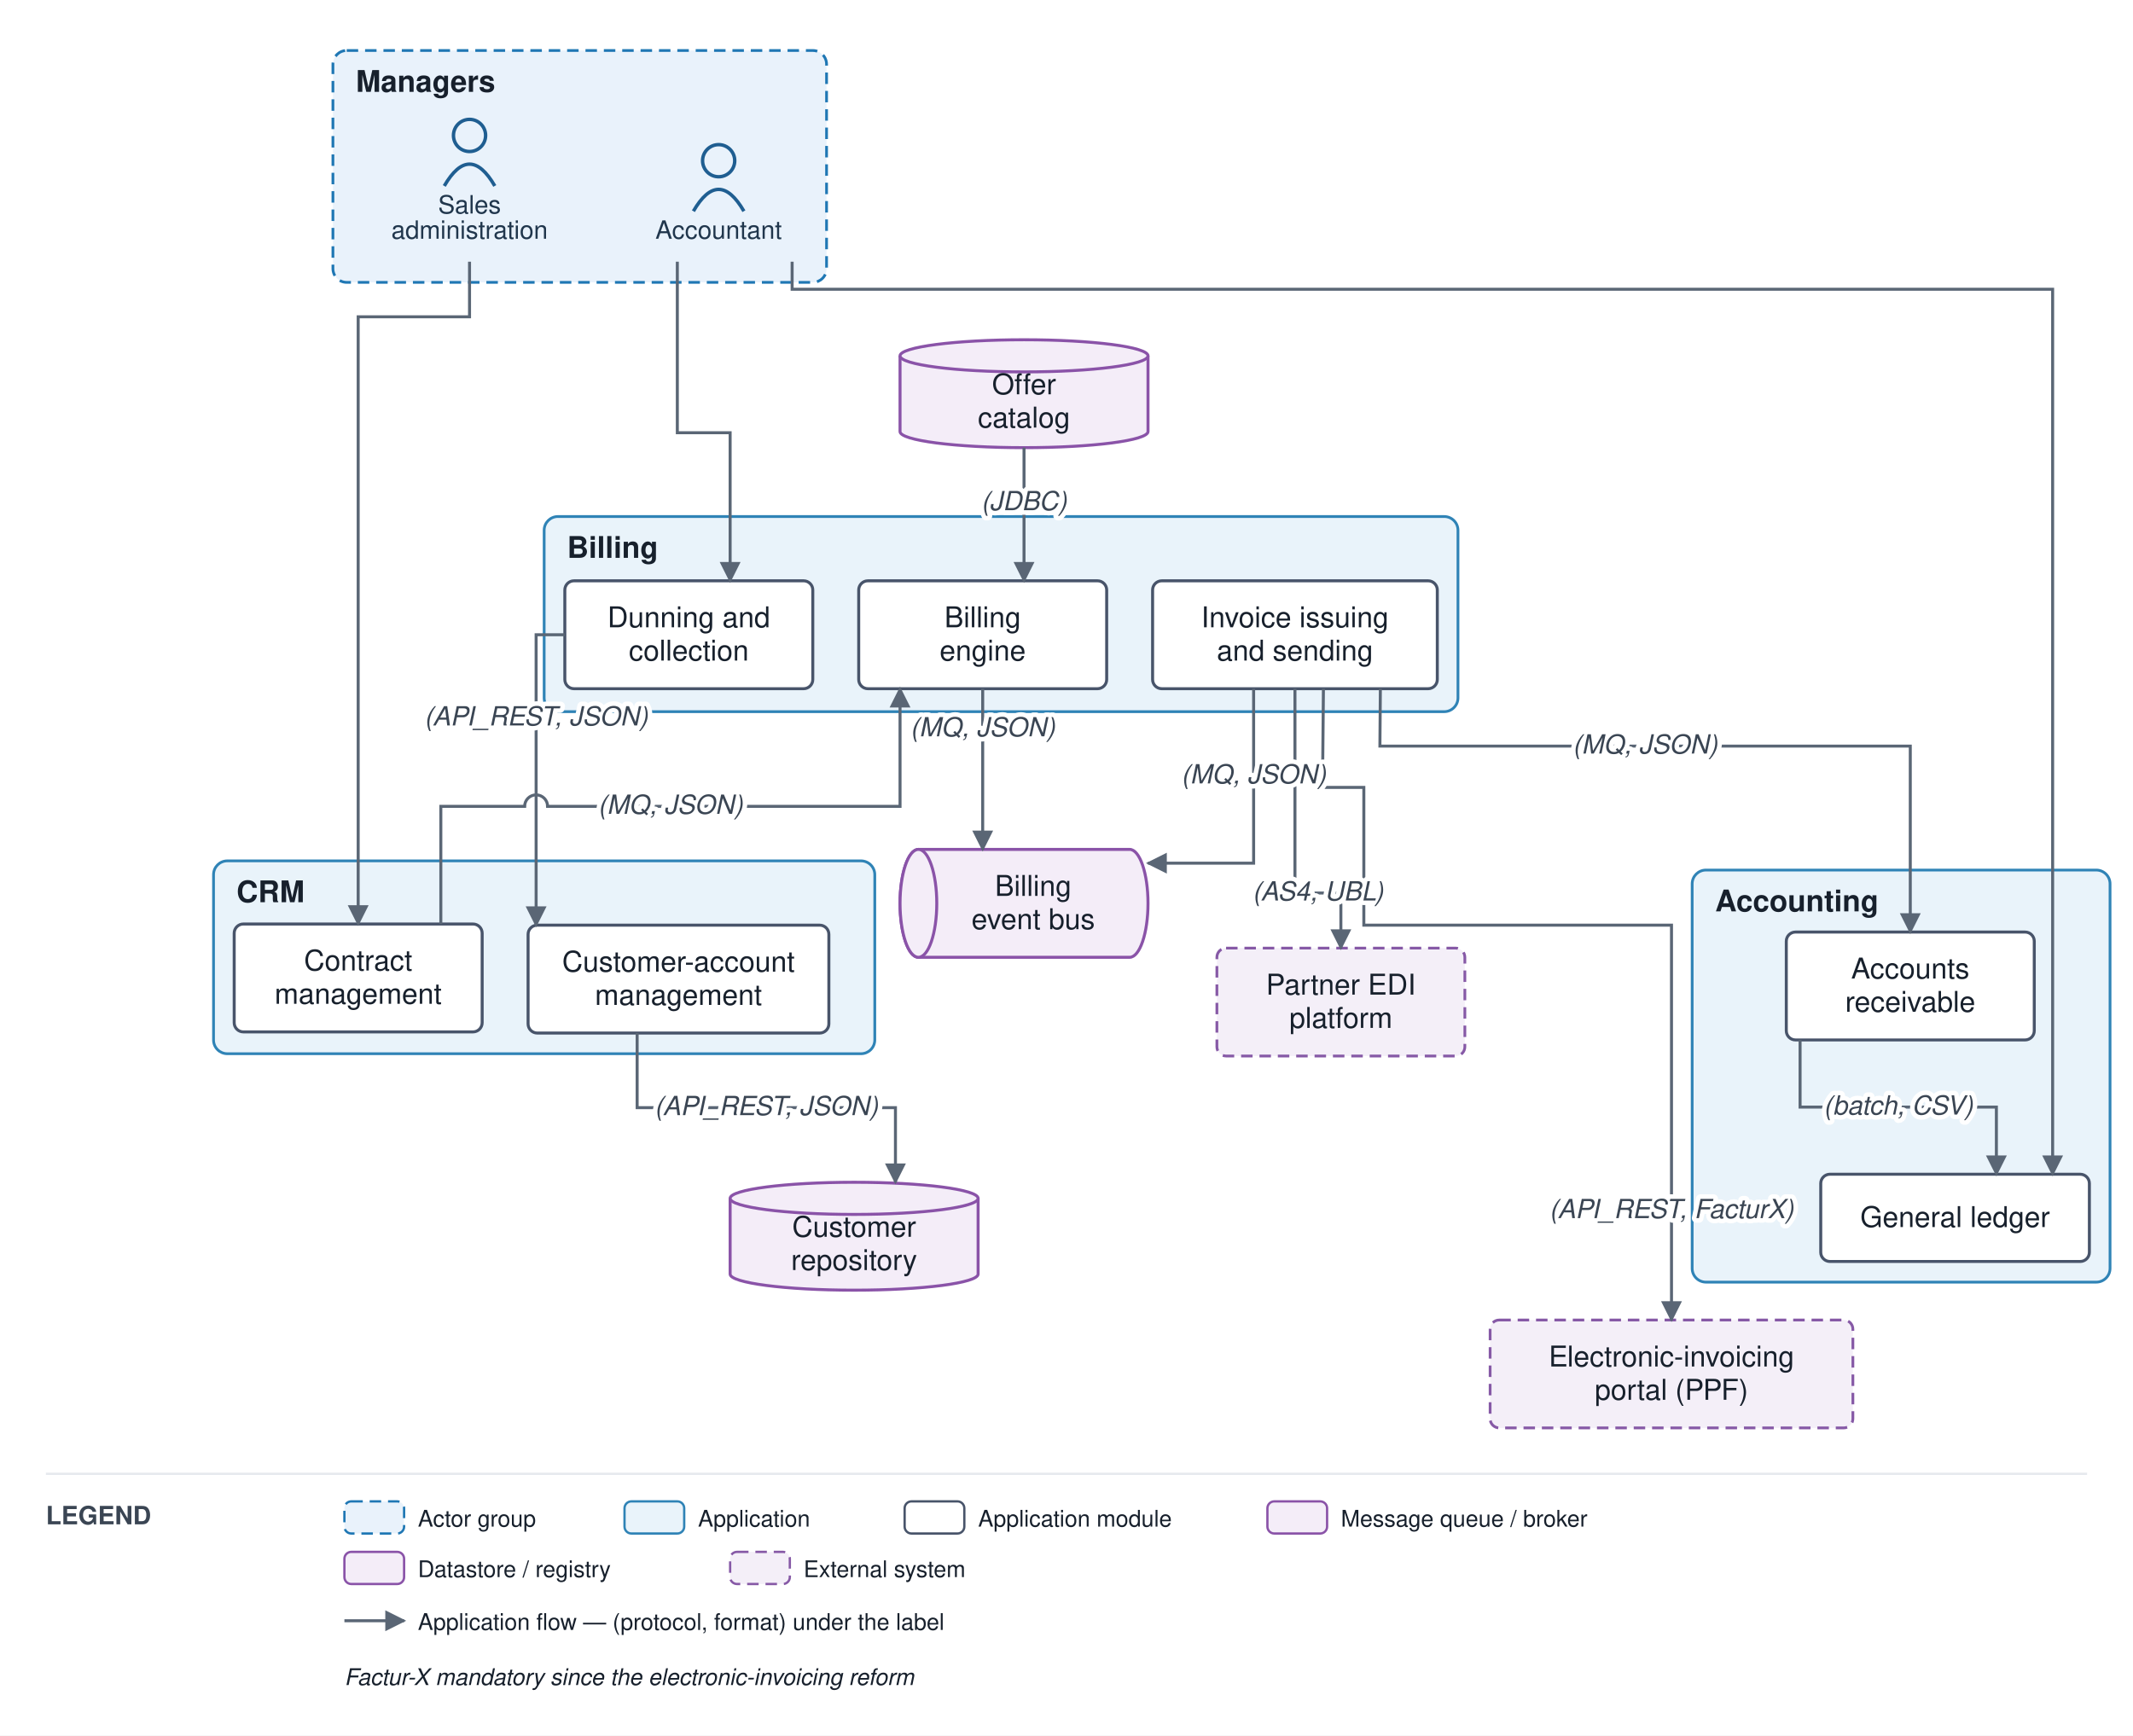
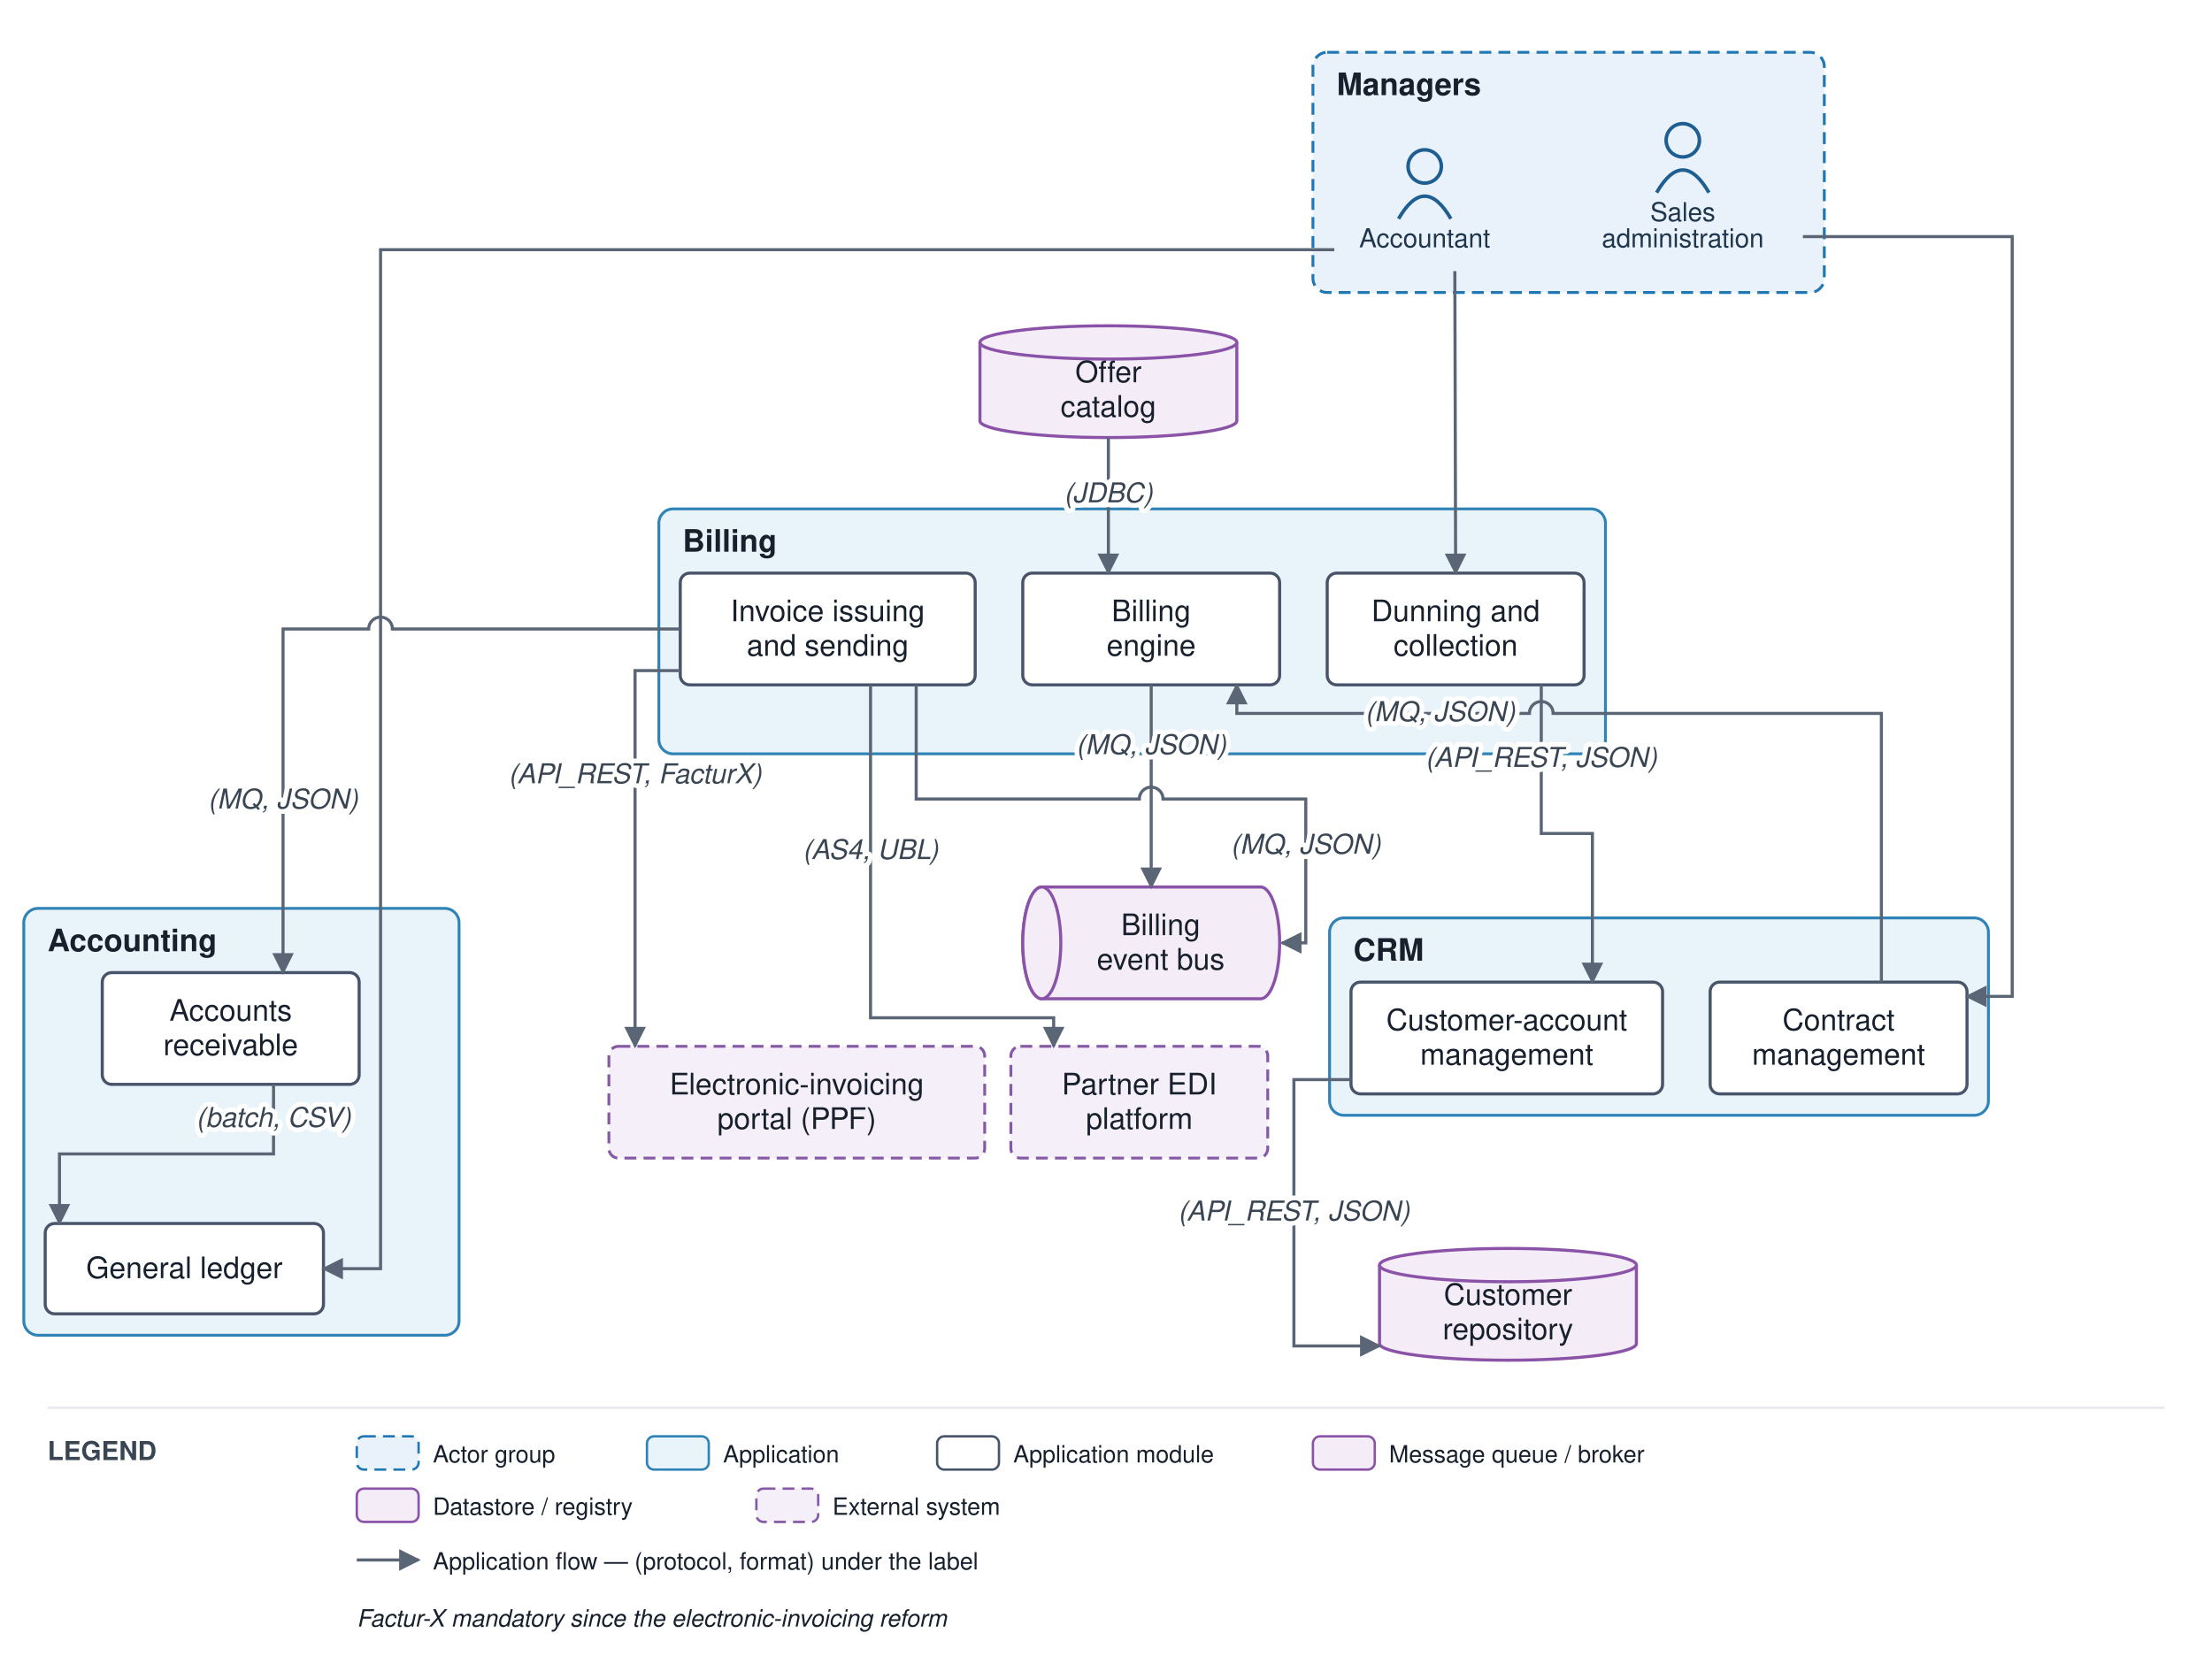
- <svg xmlns="http://www.w3.org/2000/svg" viewBox="0 0 929 756" font-family="Helvetica,Arial,sans-serif">
+ <svg xmlns="http://www.w3.org/2000/svg" viewBox="0 0 930 706" font-family="Helvetica,Arial,sans-serif">
  <defs>
    <marker id="arr" viewBox="0 0 10 10" refX="9" refY="5" markerWidth="7" markerHeight="7" orient="auto-start-reverse">
      <path d="M0,0 L10,5 L0,10 z" fill="#5a6675" />
    </marker>
  </defs>
-   <rect width="929" height="756" fill="#ffffff" />
-   <rect x="145" y="22" width="215" height="101" rx="6" fill="#e9f2fb" stroke="#1f77b4" stroke-width="1.2" stroke-dasharray="5 3" />
-   <text x="155" y="40" font-size="13" font-weight="bold" fill="#17202c">Managers</text>
-   <rect x="93" y="375" width="288" height="84" rx="6" fill="#e9f3fa" stroke="#2f83b6" stroke-width="1.2" />
-   <text x="103" y="393" font-size="13" font-weight="bold" fill="#17202c">CRM</text>
-   <rect x="237" y="225" width="398" height="85" rx="6" fill="#e9f3fa" stroke="#2f83b6" stroke-width="1.2" />
-   <text x="247" y="243" font-size="13" font-weight="bold" fill="#17202c">Billing</text>
-   <rect x="737" y="379" width="182" height="179.5" rx="6" fill="#e9f3fa" stroke="#2f83b6" stroke-width="1.2" />
-   <text x="747" y="397" font-size="13" font-weight="bold" fill="#17202c">Accounting</text>
-   <circle cx="313" cy="70" r="7" fill="none" stroke="#1f5e91" stroke-width="1.5" />
-   <path d="M 302 92 q 11 -19 22 0" fill="none" stroke="#1f5e91" stroke-width="1.5" />
-   <text x="313" y="104" font-size="11" text-anchor="middle" fill="#20364c">Accountant</text>
-   <circle cx="204.5" cy="59" r="7" fill="none" stroke="#1f5e91" stroke-width="1.5" />
-   <path d="M 193.5 81 q 11 -19 22 0" fill="none" stroke="#1f5e91" stroke-width="1.5" />
-   <text x="204.5" y="93" font-size="11" text-anchor="middle" fill="#20364c">Sales</text>
-   <text x="204.5" y="104" font-size="11" text-anchor="middle" fill="#20364c">administration</text>
-   <rect x="230" y="403" width="131" height="47" rx="4" fill="#ffffff" stroke="#48546a" stroke-width="1.3" />
-   <text x="295.5" y="423.25" font-size="12.5" text-anchor="middle" fill="#17202c">Customer-account</text>
-   <text x="295.5" y="437.75" font-size="12.5" text-anchor="middle" fill="#17202c">management</text>
-   <rect x="102" y="402.5" width="108" height="47" rx="4" fill="#ffffff" stroke="#48546a" stroke-width="1.3" />
-   <text x="156" y="422.75" font-size="12.5" text-anchor="middle" fill="#17202c">Contract</text>
-   <text x="156" y="437.25" font-size="12.5" text-anchor="middle" fill="#17202c">management</text>
-   <rect x="374" y="253" width="108" height="47" rx="4" fill="#ffffff" stroke="#48546a" stroke-width="1.3" />
-   <text x="428" y="273.25" font-size="12.5" text-anchor="middle" fill="#17202c">Billing</text>
-   <text x="428" y="287.75" font-size="12.5" text-anchor="middle" fill="#17202c">engine</text>
-   <rect x="502" y="253" width="124" height="47" rx="4" fill="#ffffff" stroke="#48546a" stroke-width="1.3" />
-   <text x="564" y="273.25" font-size="12.5" text-anchor="middle" fill="#17202c">Invoice issuing</text>
-   <text x="564" y="287.75" font-size="12.5" text-anchor="middle" fill="#17202c">and sending</text>
-   <rect x="246" y="253" width="108" height="47" rx="4" fill="#ffffff" stroke="#48546a" stroke-width="1.3" />
-   <text x="300" y="273.25" font-size="12.5" text-anchor="middle" fill="#17202c">Dunning and</text>
-   <text x="300" y="287.75" font-size="12.5" text-anchor="middle" fill="#17202c">collection</text>
-   <rect x="793" y="511.5" width="117" height="38" rx="4" fill="#ffffff" stroke="#48546a" stroke-width="1.3" />
-   <text x="851.5" y="534.5" font-size="12.5" text-anchor="middle" fill="#17202c">General ledger</text>
-   <rect x="778" y="406" width="108" height="47" rx="4" fill="#ffffff" stroke="#48546a" stroke-width="1.3" />
-   <text x="832" y="426.25" font-size="12.5" text-anchor="middle" fill="#17202c">Accounts</text>
-   <text x="832" y="440.75" font-size="12.5" text-anchor="middle" fill="#17202c">receivable</text>
-   <path d="M 400 370 h 92 a 8 23.5 0 0 1 0 47 h -92 a 8 23.5 0 0 1 0 -47" fill="#f4edf8" stroke="#8a53a8" stroke-width="1.3" />
-   <ellipse cx="400" cy="393.5" rx="8" ry="23.5" fill="#f4edf8" stroke="#8a53a8" stroke-width="1.3" />
-   <text x="450" y="390.25" font-size="12.5" text-anchor="middle" fill="#17202c">Billing</text>
-   <text x="450" y="404.75" font-size="12.5" text-anchor="middle" fill="#17202c">event bus</text>
-   <path d="M 318 522 v 33 a 54 7 0 0 0 108 0 v -33" fill="#f4edf8" stroke="#8a53a8" stroke-width="1.3" />
-   <ellipse cx="372" cy="522" rx="54" ry="7" fill="#f4edf8" stroke="#8a53a8" stroke-width="1.3" />
-   <text x="372" y="538.75" font-size="12.5" text-anchor="middle" fill="#17202c">Customer</text>
-   <text x="372" y="553.25" font-size="12.5" text-anchor="middle" fill="#17202c">repository</text>
-   <path d="M 392 155 v 33 a 54 7 0 0 0 108 0 v -33" fill="#f4edf8" stroke="#8a53a8" stroke-width="1.3" />
-   <ellipse cx="446" cy="155" rx="54" ry="7" fill="#f4edf8" stroke="#8a53a8" stroke-width="1.3" />
-   <text x="446" y="171.75" font-size="12.5" text-anchor="middle" fill="#17202c">Offer</text>
-   <text x="446" y="186.25" font-size="12.5" text-anchor="middle" fill="#17202c">catalog</text>
-   <rect x="530" y="413" width="108" height="47" rx="4" fill="#f4eff8" stroke="#8659a6" stroke-width="1.2" stroke-dasharray="5 3" />
-   <text x="584" y="433.25" font-size="12.5" text-anchor="middle" fill="#17202c">Partner EDI</text>
-   <text x="584" y="447.75" font-size="12.5" text-anchor="middle" fill="#17202c">platform</text>
-   <rect x="649" y="575" width="158" height="47" rx="4" fill="#f4eff8" stroke="#8659a6" stroke-width="1.2" stroke-dasharray="5 3" />
-   <text x="728" y="595.25" font-size="12.5" text-anchor="middle" fill="#17202c">Electronic-invoicing</text>
-   <text x="728" y="609.75" font-size="12.5" text-anchor="middle" fill="#17202c">portal (PPF)</text>
-   <path d="M 204.5 114 L 204.5 138 L 156 138 L 156 402.5" fill="none" stroke="#5a6675" stroke-width="1.3" marker-end="url(#arr)" />
-   <path d="M 277.5 450 L 277.5 482.5 L 390 482.5 L 390 515" fill="none" stroke="#5a6675" stroke-width="1.3" marker-end="url(#arr)" />
-   <path d="M 192 402.5 L 192 351.25 L 228.5 351.25 A 5 5 0 0 1 238.5 351.25 L 392 351.25 L 392 300" fill="none" stroke="#5a6675" stroke-width="1.3" marker-end="url(#arr)" />
-   <path d="M 446 195 L 446 253" fill="none" stroke="#5a6675" stroke-width="1.3" marker-end="url(#arr)" />
-   <path d="M 428 300 L 428 335 L 428 370" fill="none" stroke="#5a6675" stroke-width="1.3" marker-end="url(#arr)" />
-   <path d="M 546 300 L 546 376 L 500 376" fill="none" stroke="#5a6675" stroke-width="1.3" marker-end="url(#arr)" />
-   <path d="M 564 300 L 564 389 L 584 389 L 584 413" fill="none" stroke="#5a6675" stroke-width="1.3" marker-end="url(#arr)" />
-   <path d="M 576.4 300 L 576 343 L 594 343 L 594 403 L 728 403 L 728 575" fill="none" stroke="#5a6675" stroke-width="1.3" marker-end="url(#arr)" />
-   <path d="M 601.2 300 L 601 325 L 832 325 L 832 406" fill="none" stroke="#5a6675" stroke-width="1.3" marker-end="url(#arr)" />
-   <path d="M 246 276.5 L 233.5 276.5 L 233.5 403" fill="none" stroke="#5a6675" stroke-width="1.3" marker-end="url(#arr)" />
-   <path d="M 784 453 L 784 482.25 L 869.5 482.25 L 869.5 511.5" fill="none" stroke="#5a6675" stroke-width="1.3" marker-end="url(#arr)" />
-   <path d="M 345 114 L 345 126 L 894 126 L 894 511.5" fill="none" stroke="#5a6675" stroke-width="1.3" marker-end="url(#arr)" />
-   <path d="M 295 114 L 295 188.5 L 318 188.5 L 318 253" fill="none" stroke="#5a6675" stroke-width="1.3" marker-end="url(#arr)" />
-   <text x="333.75" y="485.75" font-size="11.5" text-anchor="middle" fill="#3a4553" font-style="italic" stroke="#ffffff" stroke-width="4" paint-order="stroke" stroke-linejoin="round">(API_REST, JSON)</text>
-   <text x="292" y="354.5" font-size="11.5" text-anchor="middle" fill="#3a4553" font-style="italic" stroke="#ffffff" stroke-width="4" paint-order="stroke" stroke-linejoin="round">(MQ, JSON)</text>
-   <text x="446" y="222.25" font-size="11.5" text-anchor="middle" fill="#3a4553" font-style="italic" stroke="#ffffff" stroke-width="4" paint-order="stroke" stroke-linejoin="round">(JDBC)</text>
-   <text x="428" y="320.75" font-size="11.5" text-anchor="middle" fill="#3a4553" font-style="italic" stroke="#ffffff" stroke-width="4" paint-order="stroke" stroke-linejoin="round">(MQ, JSON)</text>
-   <text x="546" y="341.25" font-size="11.5" text-anchor="middle" fill="#3a4553" font-style="italic" stroke="#ffffff" stroke-width="4" paint-order="stroke" stroke-linejoin="round">(MQ, JSON)</text>
-   <text x="574" y="392.25" font-size="11.5" text-anchor="middle" fill="#3a4553" font-style="italic" stroke="#ffffff" stroke-width="4" paint-order="stroke" stroke-linejoin="round">(AS4, UBL)</text>
-   <text x="728" y="530.625" font-size="11.5" text-anchor="middle" fill="#3a4553" font-style="italic" stroke="#ffffff" stroke-width="4" paint-order="stroke" stroke-linejoin="round">(API_REST, FacturX)</text>
-   <text x="716.5" y="328.25" font-size="11.5" text-anchor="middle" fill="#3a4553" font-style="italic" stroke="#ffffff" stroke-width="4" paint-order="stroke" stroke-linejoin="round">(MQ, JSON)</text>
-   <text x="233.5" y="316" font-size="11.5" text-anchor="middle" fill="#3a4553" font-style="italic" stroke="#ffffff" stroke-width="4" paint-order="stroke" stroke-linejoin="round">(API_REST, JSON)</text>
-   <text x="826.75" y="485.5" font-size="11.5" text-anchor="middle" fill="#3a4553" font-style="italic" stroke="#ffffff" stroke-width="4" paint-order="stroke" stroke-linejoin="round">(batch, CSV)</text>
-   <line x1="20" y1="642" x2="909" y2="642" stroke="#e6e9ee" stroke-width="1" />
-   <text x="20" y="664" font-size="11" font-weight="bold" fill="#3a4553">LEGEND</text>
-   <rect x="150" y="654" width="26" height="14" rx="3" fill="#e9f2fb" stroke="#1f77b4" stroke-dasharray="5 3" />
-   <text x="182" y="665" font-size="10" fill="#17202c">Actor group</text>
-   <rect x="272" y="654" width="26" height="14" rx="3" fill="#e9f3fa" stroke="#2f83b6" />
-   <text x="304" y="665" font-size="10" fill="#17202c">Application</text>
-   <rect x="394" y="654" width="26" height="14" rx="3" fill="#ffffff" stroke="#48546a" />
-   <text x="426" y="665" font-size="10" fill="#17202c">Application module</text>
-   <rect x="552" y="654" width="26" height="14" rx="3" fill="#f4edf8" stroke="#8a53a8" />
-   <text x="584" y="665" font-size="10" fill="#17202c">Message queue / broker</text>
-   <rect x="150" y="676" width="26" height="14" rx="3" fill="#f4edf8" stroke="#8a53a8" />
-   <text x="182" y="687" font-size="10" fill="#17202c">Datastore / registry</text>
-   <rect x="318" y="676" width="26" height="14" rx="3" fill="#f4eff8" stroke="#8659a6" stroke-dasharray="5 3" />
-   <text x="350" y="687" font-size="10" fill="#17202c">External system</text>
-   <line x1="150" y1="706" x2="176" y2="706" stroke="#5a6675" stroke-width="1.3" marker-end="url(#arr)" />
-   <text x="182" y="710" font-size="10" fill="#17202c">Application flow — (protocol, format) under the label</text>
-   <text x="150" y="734" font-size="10" fill="#17202c" font-style="italic">Factur-X mandatory since the electronic-invoicing reform</text>
+   <rect width="930" height="706" fill="#ffffff" />
+   <rect x="552" y="22" width="215" height="101" rx="6" fill="#e9f2fb" stroke="#1f77b4" stroke-width="1.2" stroke-dasharray="5 3" />
+   <text x="562" y="40" font-size="13" font-weight="bold" fill="#17202c">Managers</text>
+   <rect x="559" y="386" width="277" height="83" rx="6" fill="#e9f3fa" stroke="#2f83b6" stroke-width="1.2" />
+   <text x="569" y="404" font-size="13" font-weight="bold" fill="#17202c">CRM</text>
+   <rect x="277" y="214" width="398" height="103" rx="6" fill="#e9f3fa" stroke="#2f83b6" stroke-width="1.2" />
+   <text x="287" y="232" font-size="13" font-weight="bold" fill="#17202c">Billing</text>
+   <rect x="10" y="382" width="183" height="179.5" rx="6" fill="#e9f3fa" stroke="#2f83b6" stroke-width="1.2" />
+   <text x="20" y="400" font-size="13" font-weight="bold" fill="#17202c">Accounting</text>
+   <circle cx="599" cy="70" r="7" fill="none" stroke="#1f5e91" stroke-width="1.5" />
+   <path d="M 588 92 q 11 -19 22 0" fill="none" stroke="#1f5e91" stroke-width="1.5" />
+   <text x="599" y="104" font-size="11" text-anchor="middle" fill="#20364c">Accountant</text>
+   <circle cx="707.5" cy="59" r="7" fill="none" stroke="#1f5e91" stroke-width="1.5" />
+   <path d="M 696.5 81 q 11 -19 22 0" fill="none" stroke="#1f5e91" stroke-width="1.5" />
+   <text x="707.5" y="93" font-size="11" text-anchor="middle" fill="#20364c">Sales</text>
+   <text x="707.5" y="104" font-size="11" text-anchor="middle" fill="#20364c">administration</text>
+   <rect x="568" y="413" width="131" height="47" rx="4" fill="#ffffff" stroke="#48546a" stroke-width="1.3" />
+   <text x="633.5" y="433.25" font-size="12.5" text-anchor="middle" fill="#17202c">Customer-account</text>
+   <text x="633.5" y="447.75" font-size="12.5" text-anchor="middle" fill="#17202c">management</text>
+   <rect x="719" y="413" width="108" height="47" rx="4" fill="#ffffff" stroke="#48546a" stroke-width="1.3" />
+   <text x="773" y="433.25" font-size="12.5" text-anchor="middle" fill="#17202c">Contract</text>
+   <text x="773" y="447.75" font-size="12.5" text-anchor="middle" fill="#17202c">management</text>
+   <rect x="430" y="241" width="108" height="47" rx="4" fill="#ffffff" stroke="#48546a" stroke-width="1.3" />
+   <text x="484" y="261.25" font-size="12.5" text-anchor="middle" fill="#17202c">Billing</text>
+   <text x="484" y="275.75" font-size="12.5" text-anchor="middle" fill="#17202c">engine</text>
+   <rect x="286" y="241" width="124" height="47" rx="4" fill="#ffffff" stroke="#48546a" stroke-width="1.3" />
+   <text x="348" y="261.25" font-size="12.5" text-anchor="middle" fill="#17202c">Invoice issuing</text>
+   <text x="348" y="275.75" font-size="12.5" text-anchor="middle" fill="#17202c">and sending</text>
+   <rect x="558" y="241" width="108" height="47" rx="4" fill="#ffffff" stroke="#48546a" stroke-width="1.3" />
+   <text x="612" y="261.25" font-size="12.5" text-anchor="middle" fill="#17202c">Dunning and</text>
+   <text x="612" y="275.75" font-size="12.5" text-anchor="middle" fill="#17202c">collection</text>
+   <rect x="19" y="514.5" width="117" height="38" rx="4" fill="#ffffff" stroke="#48546a" stroke-width="1.3" />
+   <text x="77.5" y="537.5" font-size="12.5" text-anchor="middle" fill="#17202c">General ledger</text>
+   <rect x="43" y="409" width="108" height="47" rx="4" fill="#ffffff" stroke="#48546a" stroke-width="1.3" />
+   <text x="97" y="429.25" font-size="12.5" text-anchor="middle" fill="#17202c">Accounts</text>
+   <text x="97" y="443.75" font-size="12.5" text-anchor="middle" fill="#17202c">receivable</text>
+   <path d="M 438 373 h 92 a 8 23.5 0 0 1 0 47 h -92 a 8 23.5 0 0 1 0 -47" fill="#f4edf8" stroke="#8a53a8" stroke-width="1.3" />
+   <ellipse cx="438" cy="396.5" rx="8" ry="23.5" fill="#f4edf8" stroke="#8a53a8" stroke-width="1.3" />
+   <text x="488" y="393.25" font-size="12.5" text-anchor="middle" fill="#17202c">Billing</text>
+   <text x="488" y="407.75" font-size="12.5" text-anchor="middle" fill="#17202c">event bus</text>
+   <path d="M 580 532 v 33 a 54 7 0 0 0 108 0 v -33" fill="#f4edf8" stroke="#8a53a8" stroke-width="1.3" />
+   <ellipse cx="634" cy="532" rx="54" ry="7" fill="#f4edf8" stroke="#8a53a8" stroke-width="1.3" />
+   <text x="634" y="548.75" font-size="12.5" text-anchor="middle" fill="#17202c">Customer</text>
+   <text x="634" y="563.25" font-size="12.5" text-anchor="middle" fill="#17202c">repository</text>
+   <path d="M 412 144 v 33 a 54 7 0 0 0 108 0 v -33" fill="#f4edf8" stroke="#8a53a8" stroke-width="1.3" />
+   <ellipse cx="466" cy="144" rx="54" ry="7" fill="#f4edf8" stroke="#8a53a8" stroke-width="1.3" />
+   <text x="466" y="160.75" font-size="12.5" text-anchor="middle" fill="#17202c">Offer</text>
+   <text x="466" y="175.25" font-size="12.5" text-anchor="middle" fill="#17202c">catalog</text>
+   <rect x="425" y="440" width="108" height="47" rx="4" fill="#f4eff8" stroke="#8659a6" stroke-width="1.2" stroke-dasharray="5 3" />
+   <text x="479" y="460.25" font-size="12.5" text-anchor="middle" fill="#17202c">Partner EDI</text>
+   <text x="479" y="474.75" font-size="12.5" text-anchor="middle" fill="#17202c">platform</text>
+   <rect x="256" y="440" width="158" height="47" rx="4" fill="#f4eff8" stroke="#8659a6" stroke-width="1.2" stroke-dasharray="5 3" />
+   <text x="335" y="460.25" font-size="12.5" text-anchor="middle" fill="#17202c">Electronic-invoicing</text>
+   <text x="335" y="474.75" font-size="12.5" text-anchor="middle" fill="#17202c">portal (PPF)</text>
+   <path d="M 758 99.5 L 846 99.5 L 846 419 L 827 419" fill="none" stroke="#5a6675" stroke-width="1.3" marker-end="url(#arr)" />
+   <path d="M 568 454 L 544 454 L 544 566 L 580 566" fill="none" stroke="#5a6675" stroke-width="1.3" marker-end="url(#arr)" />
+   <path d="M 791 413 L 791 300 L 653 300 A 5 5 0 0 0 643 300 L 520 300 L 520 288" fill="none" stroke="#5a6675" stroke-width="1.3" marker-end="url(#arr)" />
+   <path d="M 466 184 L 466 241" fill="none" stroke="#5a6675" stroke-width="1.3" marker-end="url(#arr)" />
+   <path d="M 484 288 L 484 373" fill="none" stroke="#5a6675" stroke-width="1.3" marker-end="url(#arr)" />
+   <path d="M 385.2 288 L 385.2 336 L 479 336 A 5 5 0 0 1 489 336 L 549 336 L 549 396.5 L 539 396.5" fill="none" stroke="#5a6675" stroke-width="1.3" marker-end="url(#arr)" />
+   <path d="M 366 288 L 366 428 L 443 428 L 443 440" fill="none" stroke="#5a6675" stroke-width="1.3" marker-end="url(#arr)" />
+   <path d="M 286 282 L 267 282 L 267 440" fill="none" stroke="#5a6675" stroke-width="1.3" marker-end="url(#arr)" />
+   <path d="M 286 264.5 L 165 264.5 A 5 5 0 0 0 155 264.5 L 119 264.5 L 119 409" fill="none" stroke="#5a6675" stroke-width="1.3" marker-end="url(#arr)" />
+   <path d="M 648 288 L 648 350.5 L 669.5 350.5 L 669.5 413" fill="none" stroke="#5a6675" stroke-width="1.3" marker-end="url(#arr)" />
+   <path d="M 115 456 L 115 485.25 L 25 485.25 L 25 514.5" fill="none" stroke="#5a6675" stroke-width="1.3" marker-end="url(#arr)" />
+   <path d="M 561 105 L 160 105 L 160 533.5 L 136 533.5" fill="none" stroke="#5a6675" stroke-width="1.3" marker-end="url(#arr)" />
+   <path d="M 611.667 114 L 612 241" fill="none" stroke="#5a6675" stroke-width="1.3" marker-end="url(#arr)" />
+   <text x="544" y="513.25" font-size="11.5" text-anchor="middle" fill="#3a4553" font-style="italic" stroke="#ffffff" stroke-width="4" paint-order="stroke" stroke-linejoin="round">(API_REST, JSON)</text>
+   <text x="605.5" y="303.25" font-size="11.5" text-anchor="middle" fill="#3a4553" font-style="italic" stroke="#ffffff" stroke-width="4" paint-order="stroke" stroke-linejoin="round">(MQ, JSON)</text>
+   <text x="466" y="211.25" font-size="11.5" text-anchor="middle" fill="#3a4553" font-style="italic" stroke="#ffffff" stroke-width="4" paint-order="stroke" stroke-linejoin="round">(JDBC)</text>
+   <text x="484" y="317.125" font-size="11.5" text-anchor="middle" fill="#3a4553" font-style="italic" stroke="#ffffff" stroke-width="4" paint-order="stroke" stroke-linejoin="round">(MQ, JSON)</text>
+   <text x="549" y="359" font-size="11.5" text-anchor="middle" fill="#3a4553" font-style="italic" stroke="#ffffff" stroke-width="4" paint-order="stroke" stroke-linejoin="round">(MQ, JSON)</text>
+   <text x="366" y="361.25" font-size="11.5" text-anchor="middle" fill="#3a4553" font-style="italic" stroke="#ffffff" stroke-width="4" paint-order="stroke" stroke-linejoin="round">(AS4, UBL)</text>
+   <text x="267" y="329.375" font-size="11.5" text-anchor="middle" fill="#3a4553" font-style="italic" stroke="#ffffff" stroke-width="4" paint-order="stroke" stroke-linejoin="round">(API_REST, FacturX)</text>
+   <text x="119" y="340" font-size="11.5" text-anchor="middle" fill="#3a4553" font-style="italic" stroke="#ffffff" stroke-width="4" paint-order="stroke" stroke-linejoin="round">(MQ, JSON)</text>
+   <text x="648" y="322.5" font-size="11.5" text-anchor="middle" fill="#3a4553" font-style="italic" stroke="#ffffff" stroke-width="4" paint-order="stroke" stroke-linejoin="round">(API_REST, JSON)</text>
+   <text x="115" y="473.875" font-size="11.5" text-anchor="middle" fill="#3a4553" font-style="italic" stroke="#ffffff" stroke-width="4" paint-order="stroke" stroke-linejoin="round">(batch, CSV)</text>
+   <line x1="20" y1="592" x2="910" y2="592" stroke="#e6e9ee" stroke-width="1" />
+   <text x="20" y="614" font-size="11" font-weight="bold" fill="#3a4553">LEGEND</text>
+   <rect x="150" y="604" width="26" height="14" rx="3" fill="#e9f2fb" stroke="#1f77b4" stroke-dasharray="5 3" />
+   <text x="182" y="615" font-size="10" fill="#17202c">Actor group</text>
+   <rect x="272" y="604" width="26" height="14" rx="3" fill="#e9f3fa" stroke="#2f83b6" />
+   <text x="304" y="615" font-size="10" fill="#17202c">Application</text>
+   <rect x="394" y="604" width="26" height="14" rx="3" fill="#ffffff" stroke="#48546a" />
+   <text x="426" y="615" font-size="10" fill="#17202c">Application module</text>
+   <rect x="552" y="604" width="26" height="14" rx="3" fill="#f4edf8" stroke="#8a53a8" />
+   <text x="584" y="615" font-size="10" fill="#17202c">Message queue / broker</text>
+   <rect x="150" y="626" width="26" height="14" rx="3" fill="#f4edf8" stroke="#8a53a8" />
+   <text x="182" y="637" font-size="10" fill="#17202c">Datastore / registry</text>
+   <rect x="318" y="626" width="26" height="14" rx="3" fill="#f4eff8" stroke="#8659a6" stroke-dasharray="5 3" />
+   <text x="350" y="637" font-size="10" fill="#17202c">External system</text>
+   <line x1="150" y1="656" x2="176" y2="656" stroke="#5a6675" stroke-width="1.3" marker-end="url(#arr)" />
+   <text x="182" y="660" font-size="10" fill="#17202c">Application flow — (protocol, format) under the label</text>
+   <text x="150" y="684" font-size="10" fill="#17202c" font-style="italic">Factur-X mandatory since the electronic-invoicing reform</text>
</svg>
